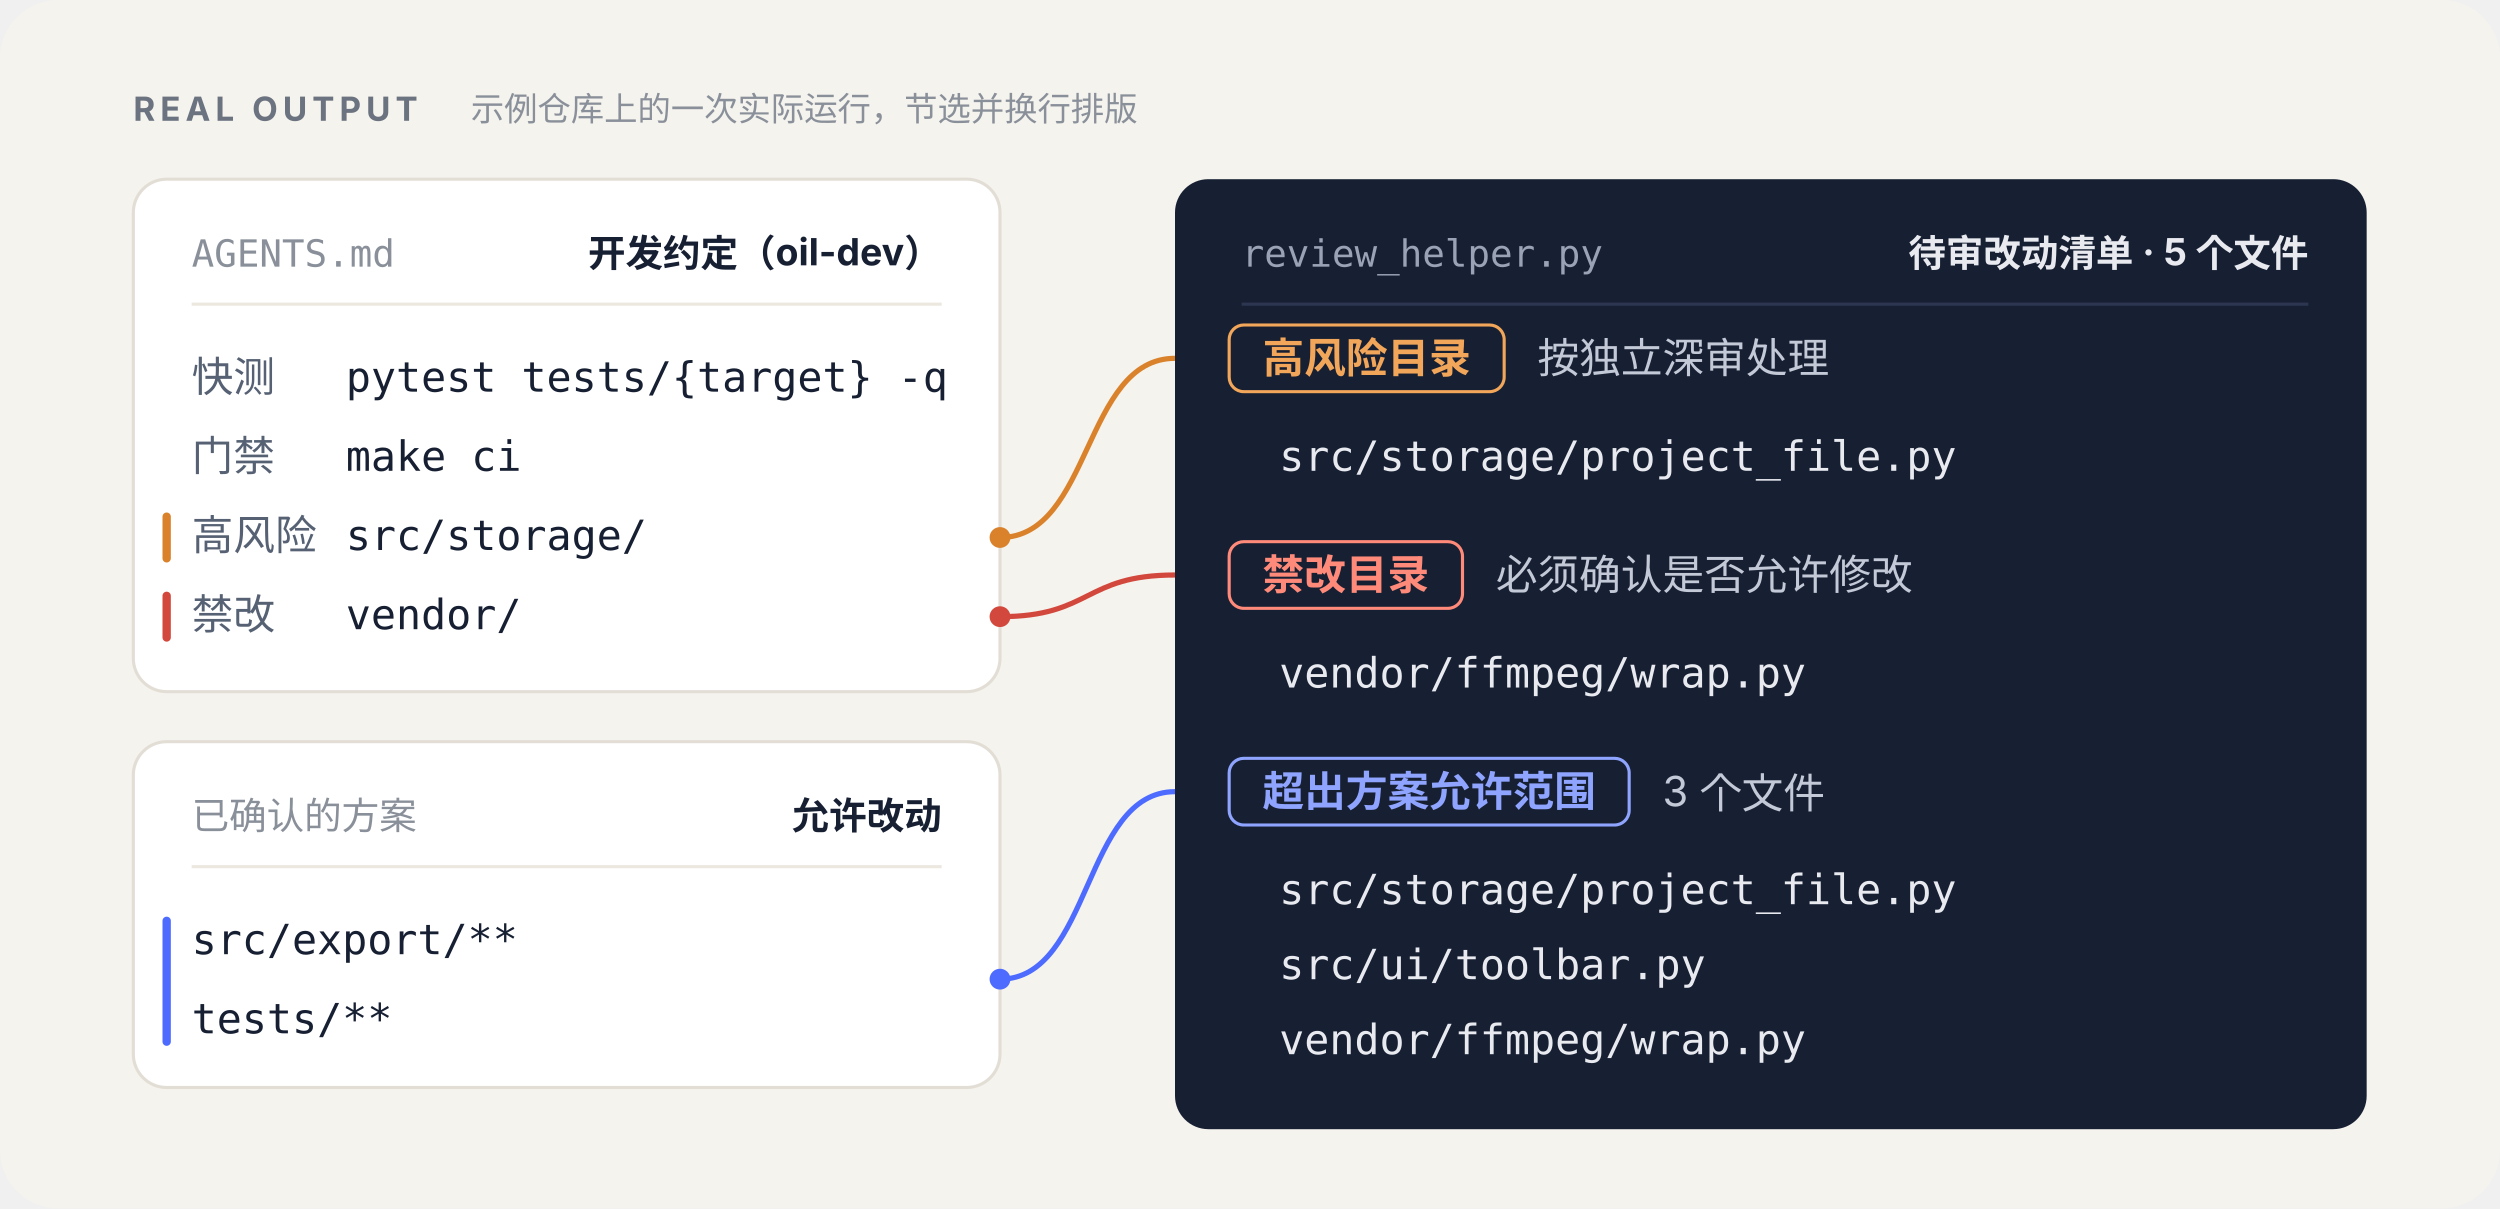
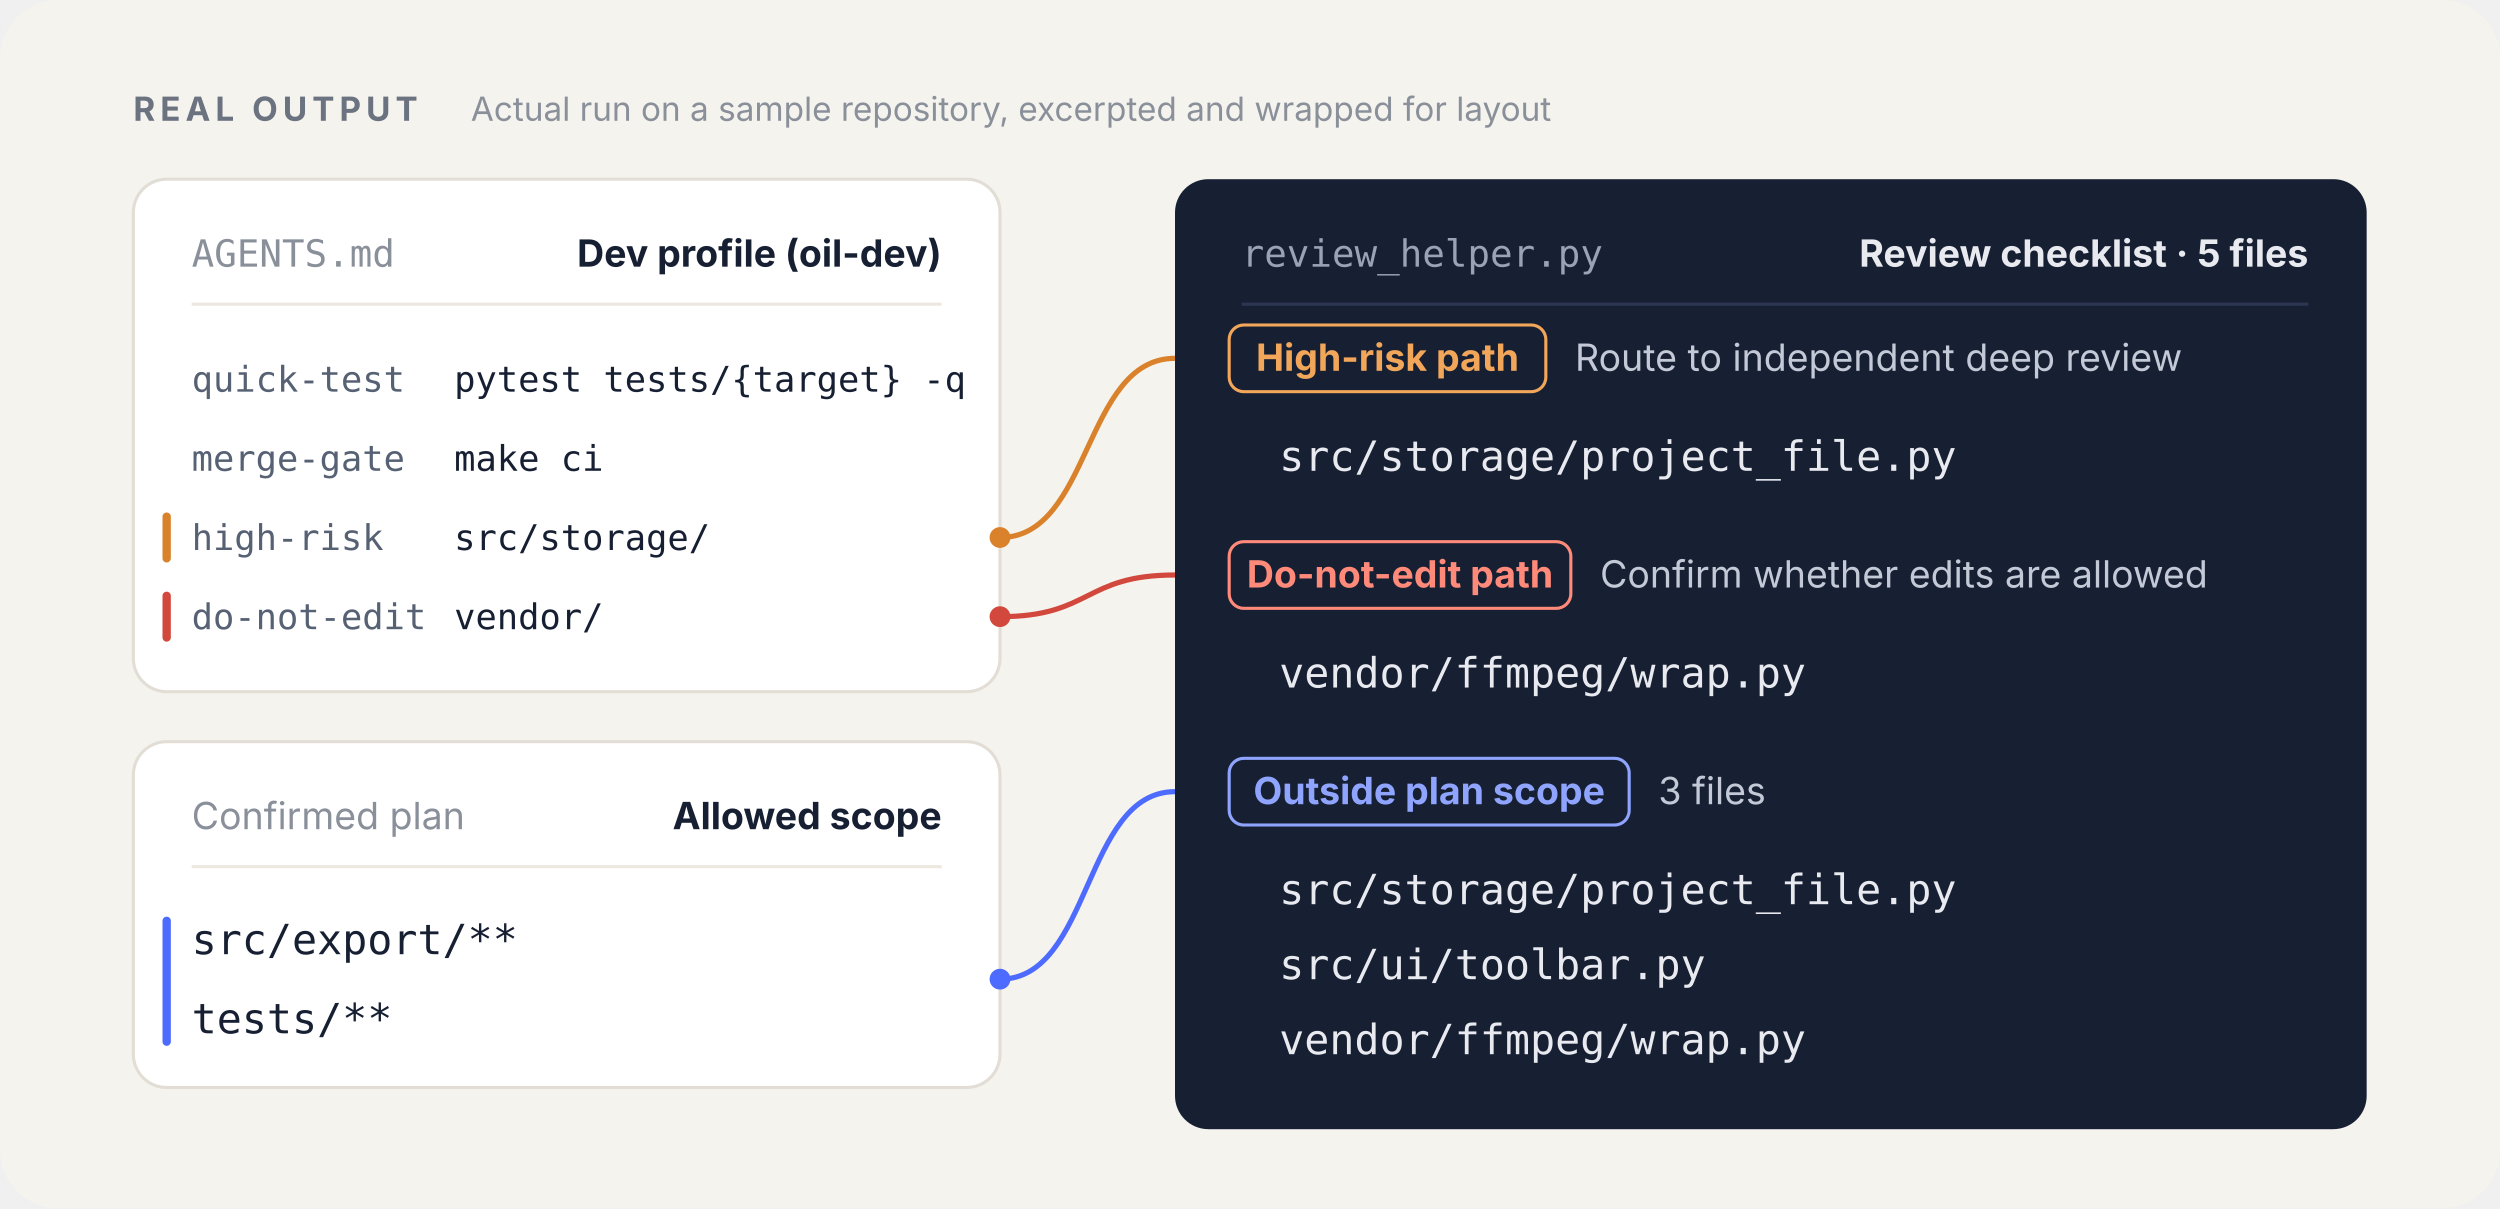
<svg xmlns="http://www.w3.org/2000/svg" width="1200" height="580" viewBox="0 0 1200 580" role="img" aria-labelledby="title desc">
  <rect width="1200" height="580" rx="28" fill="#F5F3EE" />
  <g font-family="-apple-system,BlinkMacSystemFont,'Segoe UI','PingFang SC','Microsoft YaHei',sans-serif">
    <text x="64" y="58" fill="#6C7380" font-size="16" font-weight="700" letter-spacing="2.4">REAL OUTPUT</text>
-     <text x="226" y="58" fill="#8A909A" font-size="16">示例仓库上的一次实际运行，节选并换行排版</text>
+     <text x="226" y="58" fill="#8A909A" font-size="16">Actual run on a sample repository, excerpted and wrapped for layout</text>
  </g>
  <g id="inputs" transform="translate(0 30)">
    <rect x="64" y="56" width="416" height="246" rx="16" fill="#FFFFFF" stroke="#E2DED5" stroke-width="1.5" />
    <text x="92" y="98" fill="#8A909A" font-family="ui-monospace,SFMono-Regular,Menlo,Consolas,monospace" font-size="18">AGENTS.md</text>
-     <text x="452" y="98" text-anchor="end" fill="#172033" font-family="-apple-system,BlinkMacSystemFont,'Segoe UI','PingFang SC','Microsoft YaHei',sans-serif" font-size="18" font-weight="650">开发约定（oil-dev）</text>
+     <text x="452" y="98" text-anchor="end" fill="#172033" font-family="-apple-system,BlinkMacSystemFont,'Segoe UI','PingFang SC','Microsoft YaHei',sans-serif" font-size="18" font-weight="650">Dev profile (oil-dev)</text>
    <path d="M92 116 H452" stroke="#ECE8E0" stroke-width="1.5" />
-     <g font-family="-apple-system,BlinkMacSystemFont,'Segoe UI','PingFang SC','Microsoft YaHei',sans-serif" font-size="20" fill="#566174">
-       <text x="92" y="158">快测</text>
-       <text x="92" y="196">门禁</text>
-       <text x="92" y="234">高风险</text>
-       <text x="92" y="272">禁改</text>
+     <g font-family="ui-monospace,SFMono-Regular,Menlo,Consolas,monospace" font-size="17" fill="#566174">
+       <text x="92" y="158">quick-test</text>
+       <text x="92" y="196">merge-gate</text>
+       <text x="92" y="234">high-risk</text>
+       <text x="92" y="272">do-not-edit</text>
    </g>
-     <g font-family="ui-monospace,SFMono-Regular,Menlo,Consolas,monospace" font-size="20" fill="#172033">
-       <text x="166" y="158">pytest tests/{target} -q</text>
-       <text x="166" y="196">make ci</text>
-       <text x="166" y="234">src/storage/</text>
-       <text x="166" y="272">vendor/</text>
+     <g font-family="ui-monospace,SFMono-Regular,Menlo,Consolas,monospace" font-size="17" fill="#172033">
+       <text x="218" y="158">pytest tests/{target} -q</text>
+       <text x="218" y="196">make ci</text>
+       <text x="218" y="234">src/storage/</text>
+       <text x="218" y="272">vendor/</text>
    </g>
    <rect x="78" y="216" width="4" height="24" rx="2" fill="#D9822B" />
    <rect x="78" y="254" width="4" height="24" rx="2" fill="#D2483C" />
    <rect x="64" y="326" width="416" height="166" rx="16" fill="#FFFFFF" stroke="#E2DED5" stroke-width="1.5" />
-     <text x="92" y="368" fill="#8A909A" font-family="-apple-system,BlinkMacSystemFont,'Segoe UI','PingFang SC','Microsoft YaHei',sans-serif" font-size="18">已确认的方案</text>
-     <text x="452" y="368" text-anchor="end" fill="#172033" font-family="-apple-system,BlinkMacSystemFont,'Segoe UI','PingFang SC','Microsoft YaHei',sans-serif" font-size="18" font-weight="650">允许改动</text>
+     <text x="92" y="368" fill="#8A909A" font-family="-apple-system,BlinkMacSystemFont,'Segoe UI','PingFang SC','Microsoft YaHei',sans-serif" font-size="18">Confirmed plan</text>
+     <text x="452" y="368" text-anchor="end" fill="#172033" font-family="-apple-system,BlinkMacSystemFont,'Segoe UI','PingFang SC','Microsoft YaHei',sans-serif" font-size="18" font-weight="650">Allowed scope</text>
    <path d="M92 386 H452" stroke="#ECE8E0" stroke-width="1.5" />
    <g font-family="ui-monospace,SFMono-Regular,Menlo,Consolas,monospace" font-size="20" fill="#172033">
      <text x="92" y="428">src/export/**</text>
      <text x="92" y="466">tests/**</text>
    </g>
    <rect x="78" y="410" width="4" height="62" rx="2" fill="#4D6BFE" />
  </g>
  <g id="links" transform="translate(0 30)" fill="none" stroke-width="2.5" stroke-linecap="round">
    <path d="M480 228 C524 228 520 142 564 142" stroke="#D9822B" />
    <path d="M480 266 C524 266 520 246 564 246" stroke="#D2483C" />
    <path d="M480 440 C524 440 520 350 564 350" stroke="#4D6BFE" />
    <circle cx="480" cy="228" r="5" fill="#D9822B" stroke="none" />
    <circle cx="480" cy="266" r="5" fill="#D2483C" stroke="none" />
    <circle cx="480" cy="440" r="5" fill="#4D6BFE" stroke="none" />
  </g>
  <g id="output" transform="translate(0 30)">
    <rect x="564" y="56" width="572" height="456" rx="16" fill="#172033" />
    <text x="596" y="98" fill="#9AA3B5" font-family="ui-monospace,SFMono-Regular,Menlo,Consolas,monospace" font-size="18">review_helper.py</text>
-     <text x="1108" y="98" text-anchor="end" fill="#E8EAF0" font-family="-apple-system,BlinkMacSystemFont,'Segoe UI','PingFang SC','Microsoft YaHei',sans-serif" font-size="18" font-weight="650">待审改动清单 · 5 个文件</text>
+     <text x="1108" y="98" text-anchor="end" fill="#E8EAF0" font-family="-apple-system,BlinkMacSystemFont,'Segoe UI','PingFang SC','Microsoft YaHei',sans-serif" font-size="18" font-weight="650">Review checklist · 5 files</text>
    <path d="M596 116 H1108" stroke="#2C3650" stroke-width="1.5" />
-     <g font-family="-apple-system,BlinkMacSystemFont,'Segoe UI','PingFang SC','Microsoft YaHei',sans-serif" font-size="20">
-       <rect x="590" y="126" width="132" height="32" rx="7" fill="none" stroke="#F2A65A" stroke-width="1.5" />
-       <text x="656" y="149" text-anchor="middle" fill="#F2A65A" font-weight="650">高风险目录</text>
-       <text x="738" y="149" fill="#C3C9D6">按独立深审处理</text>
-       <rect x="590" y="230" width="112" height="32" rx="7" fill="none" stroke="#FF8A7A" stroke-width="1.5" />
-       <text x="646" y="253" text-anchor="middle" fill="#FF8A7A" font-weight="650">禁改目录</text>
-       <text x="718" y="253" fill="#C3C9D6">必须确认是否允许修改</text>
+     <g font-family="-apple-system,BlinkMacSystemFont,'Segoe UI','PingFang SC','Microsoft YaHei',sans-serif" font-size="18">
+       <rect x="590" y="126" width="152" height="32" rx="7" fill="none" stroke="#F2A65A" stroke-width="1.5" />
+       <text x="666" y="148" text-anchor="middle" fill="#F2A65A" font-weight="650">High-risk path</text>
+       <text x="756" y="148" fill="#C3C9D6">Route to independent deep review</text>
+       <rect x="590" y="230" width="164" height="32" rx="7" fill="none" stroke="#FF8A7A" stroke-width="1.5" />
+       <text x="672" y="252" text-anchor="middle" fill="#FF8A7A" font-weight="650">Do-not-edit path</text>
+       <text x="768" y="252" fill="#C3C9D6">Confirm whether edits are allowed</text>
      <rect x="590" y="334" width="192" height="32" rx="7" fill="none" stroke="#8FA4FF" stroke-width="1.5" />
-       <text x="686" y="357" text-anchor="middle" fill="#8FA4FF" font-weight="650">超出方案允许范围</text>
-       <text x="798" y="357" fill="#C3C9D6">3 个文件</text>
+       <text x="686" y="356" text-anchor="middle" fill="#8FA4FF" font-weight="650">Outside plan scope</text>
+       <text x="796" y="356" fill="#C3C9D6">3 files</text>
    </g>
    <g font-family="ui-monospace,SFMono-Regular,Menlo,Consolas,monospace" font-size="20" fill="#E8EAF0">
      <text x="614" y="196">src/storage/project_file.py</text>
      <text x="614" y="300">vendor/ffmpeg/wrap.py</text>
      <text x="614" y="404">src/storage/project_file.py</text>
      <text x="614" y="440">src/ui/toolbar.py</text>
      <text x="614" y="476">vendor/ffmpeg/wrap.py</text>
    </g>
  </g>
</svg>
